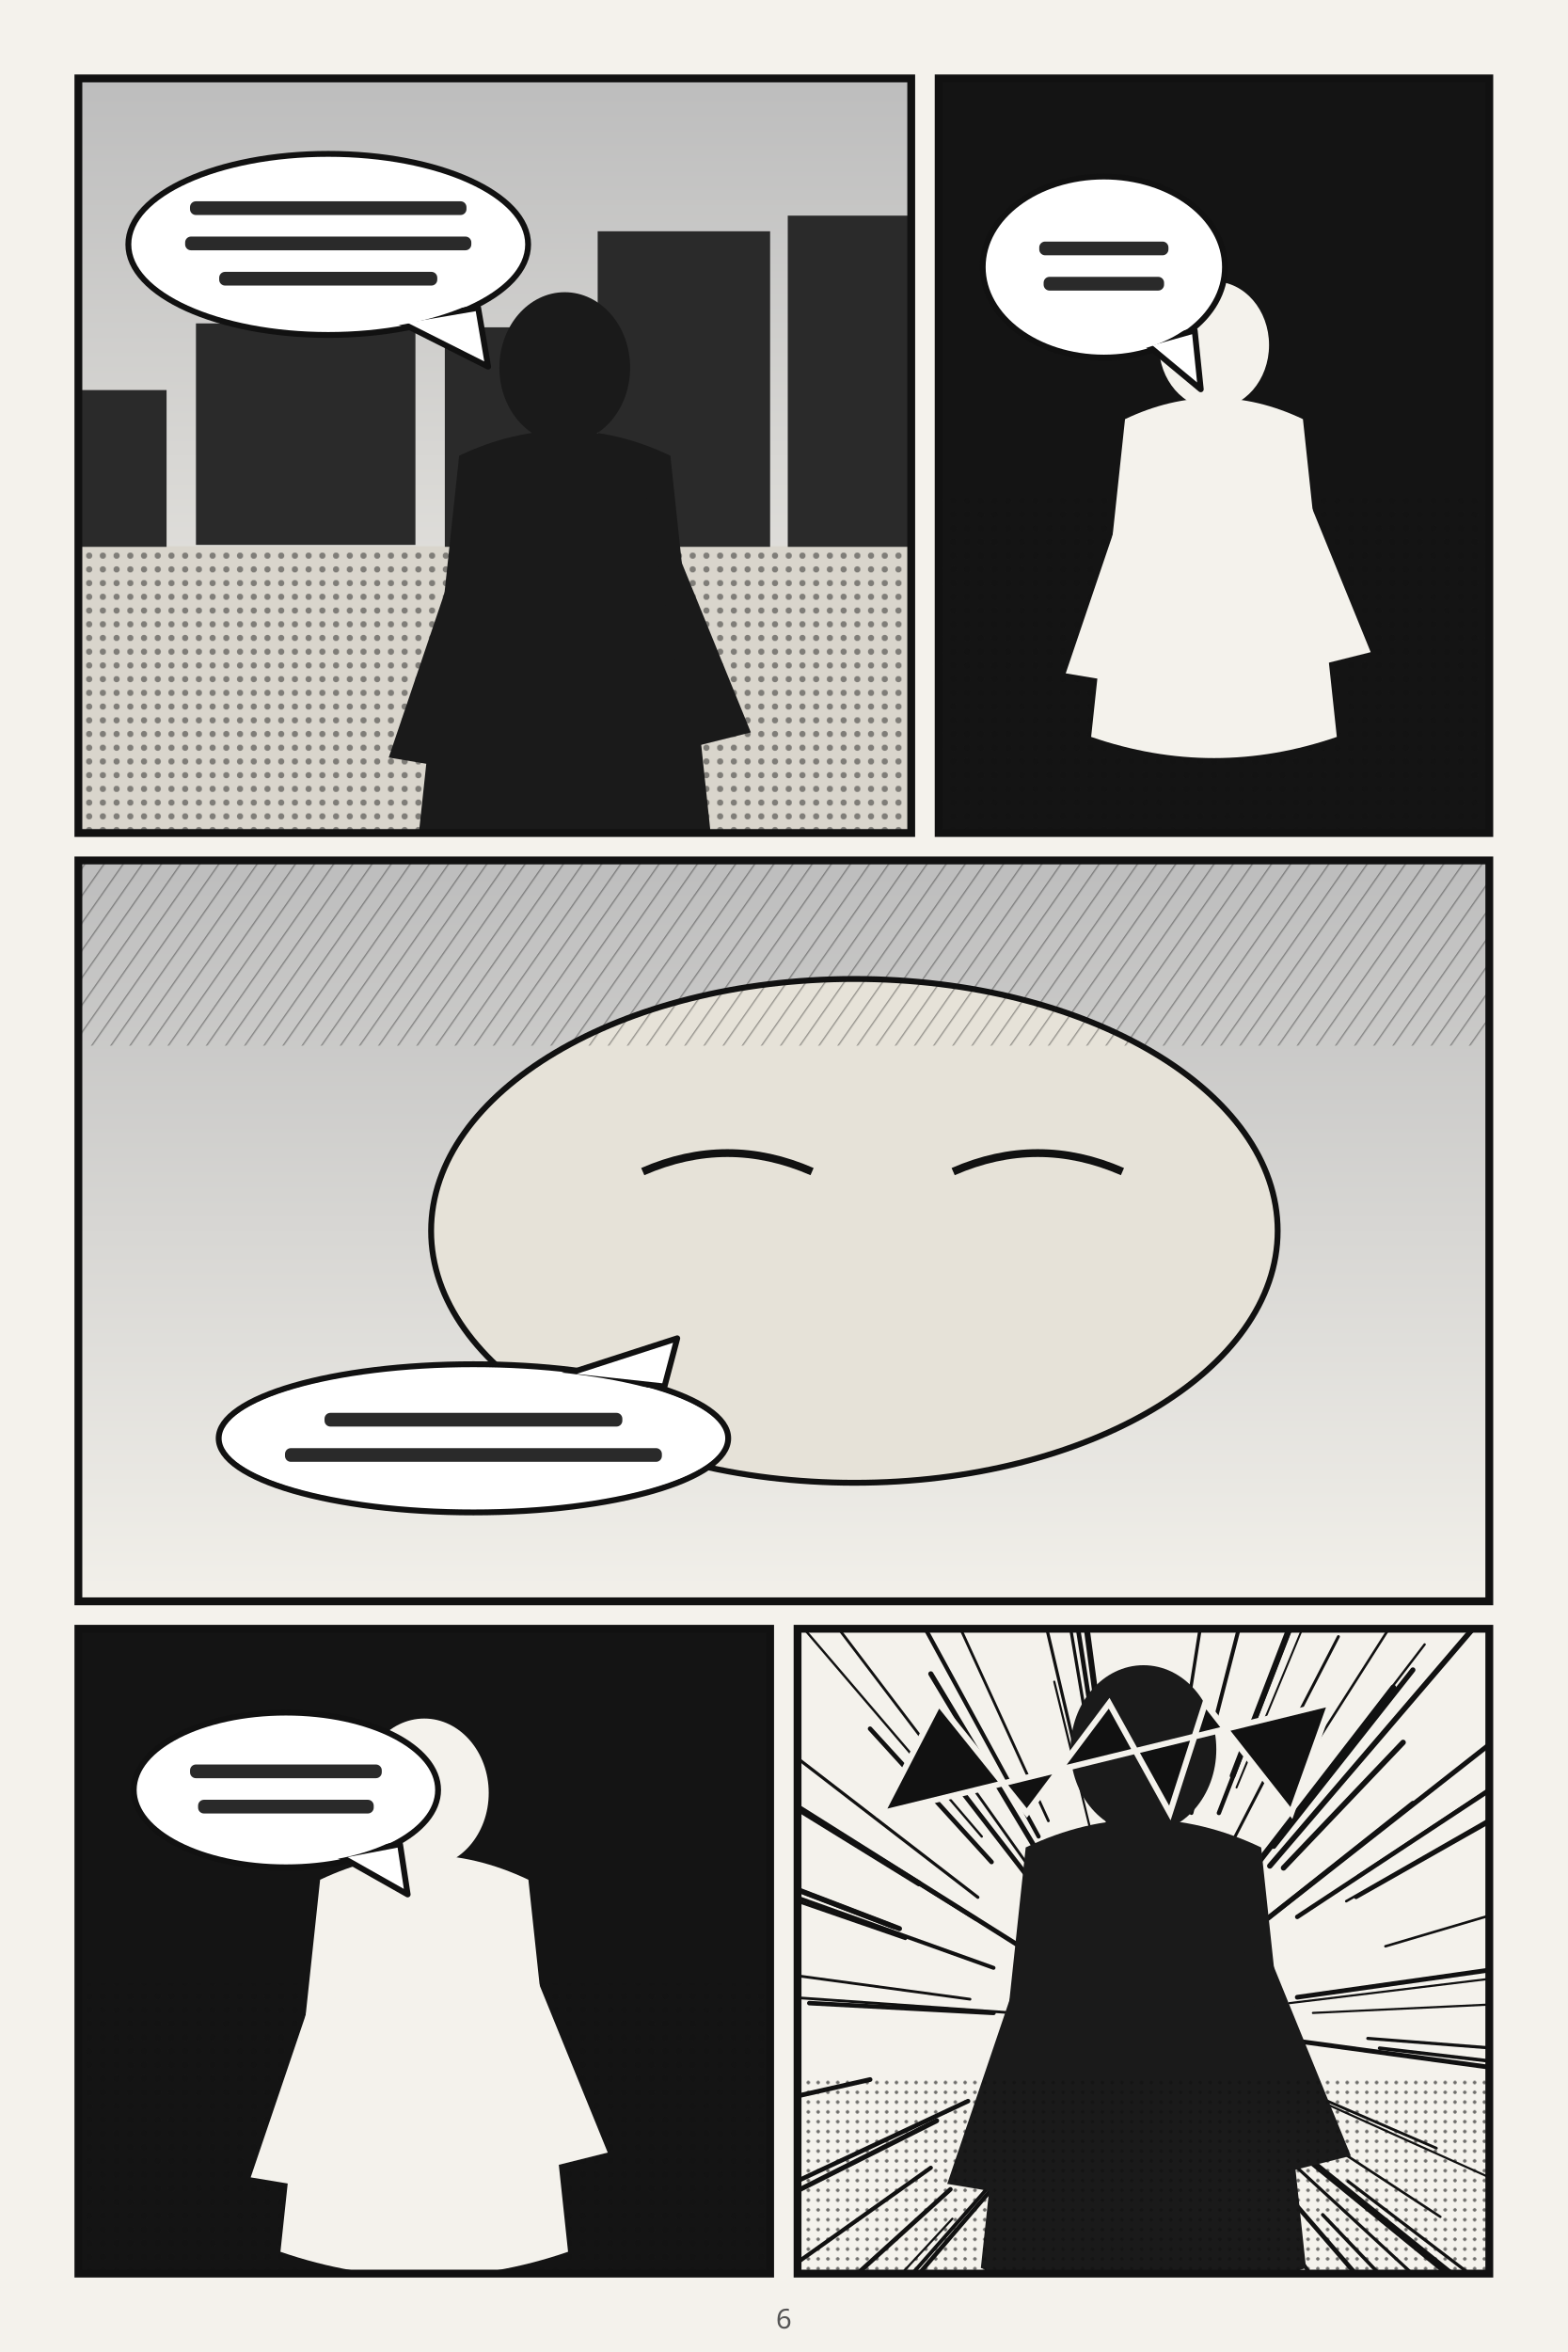
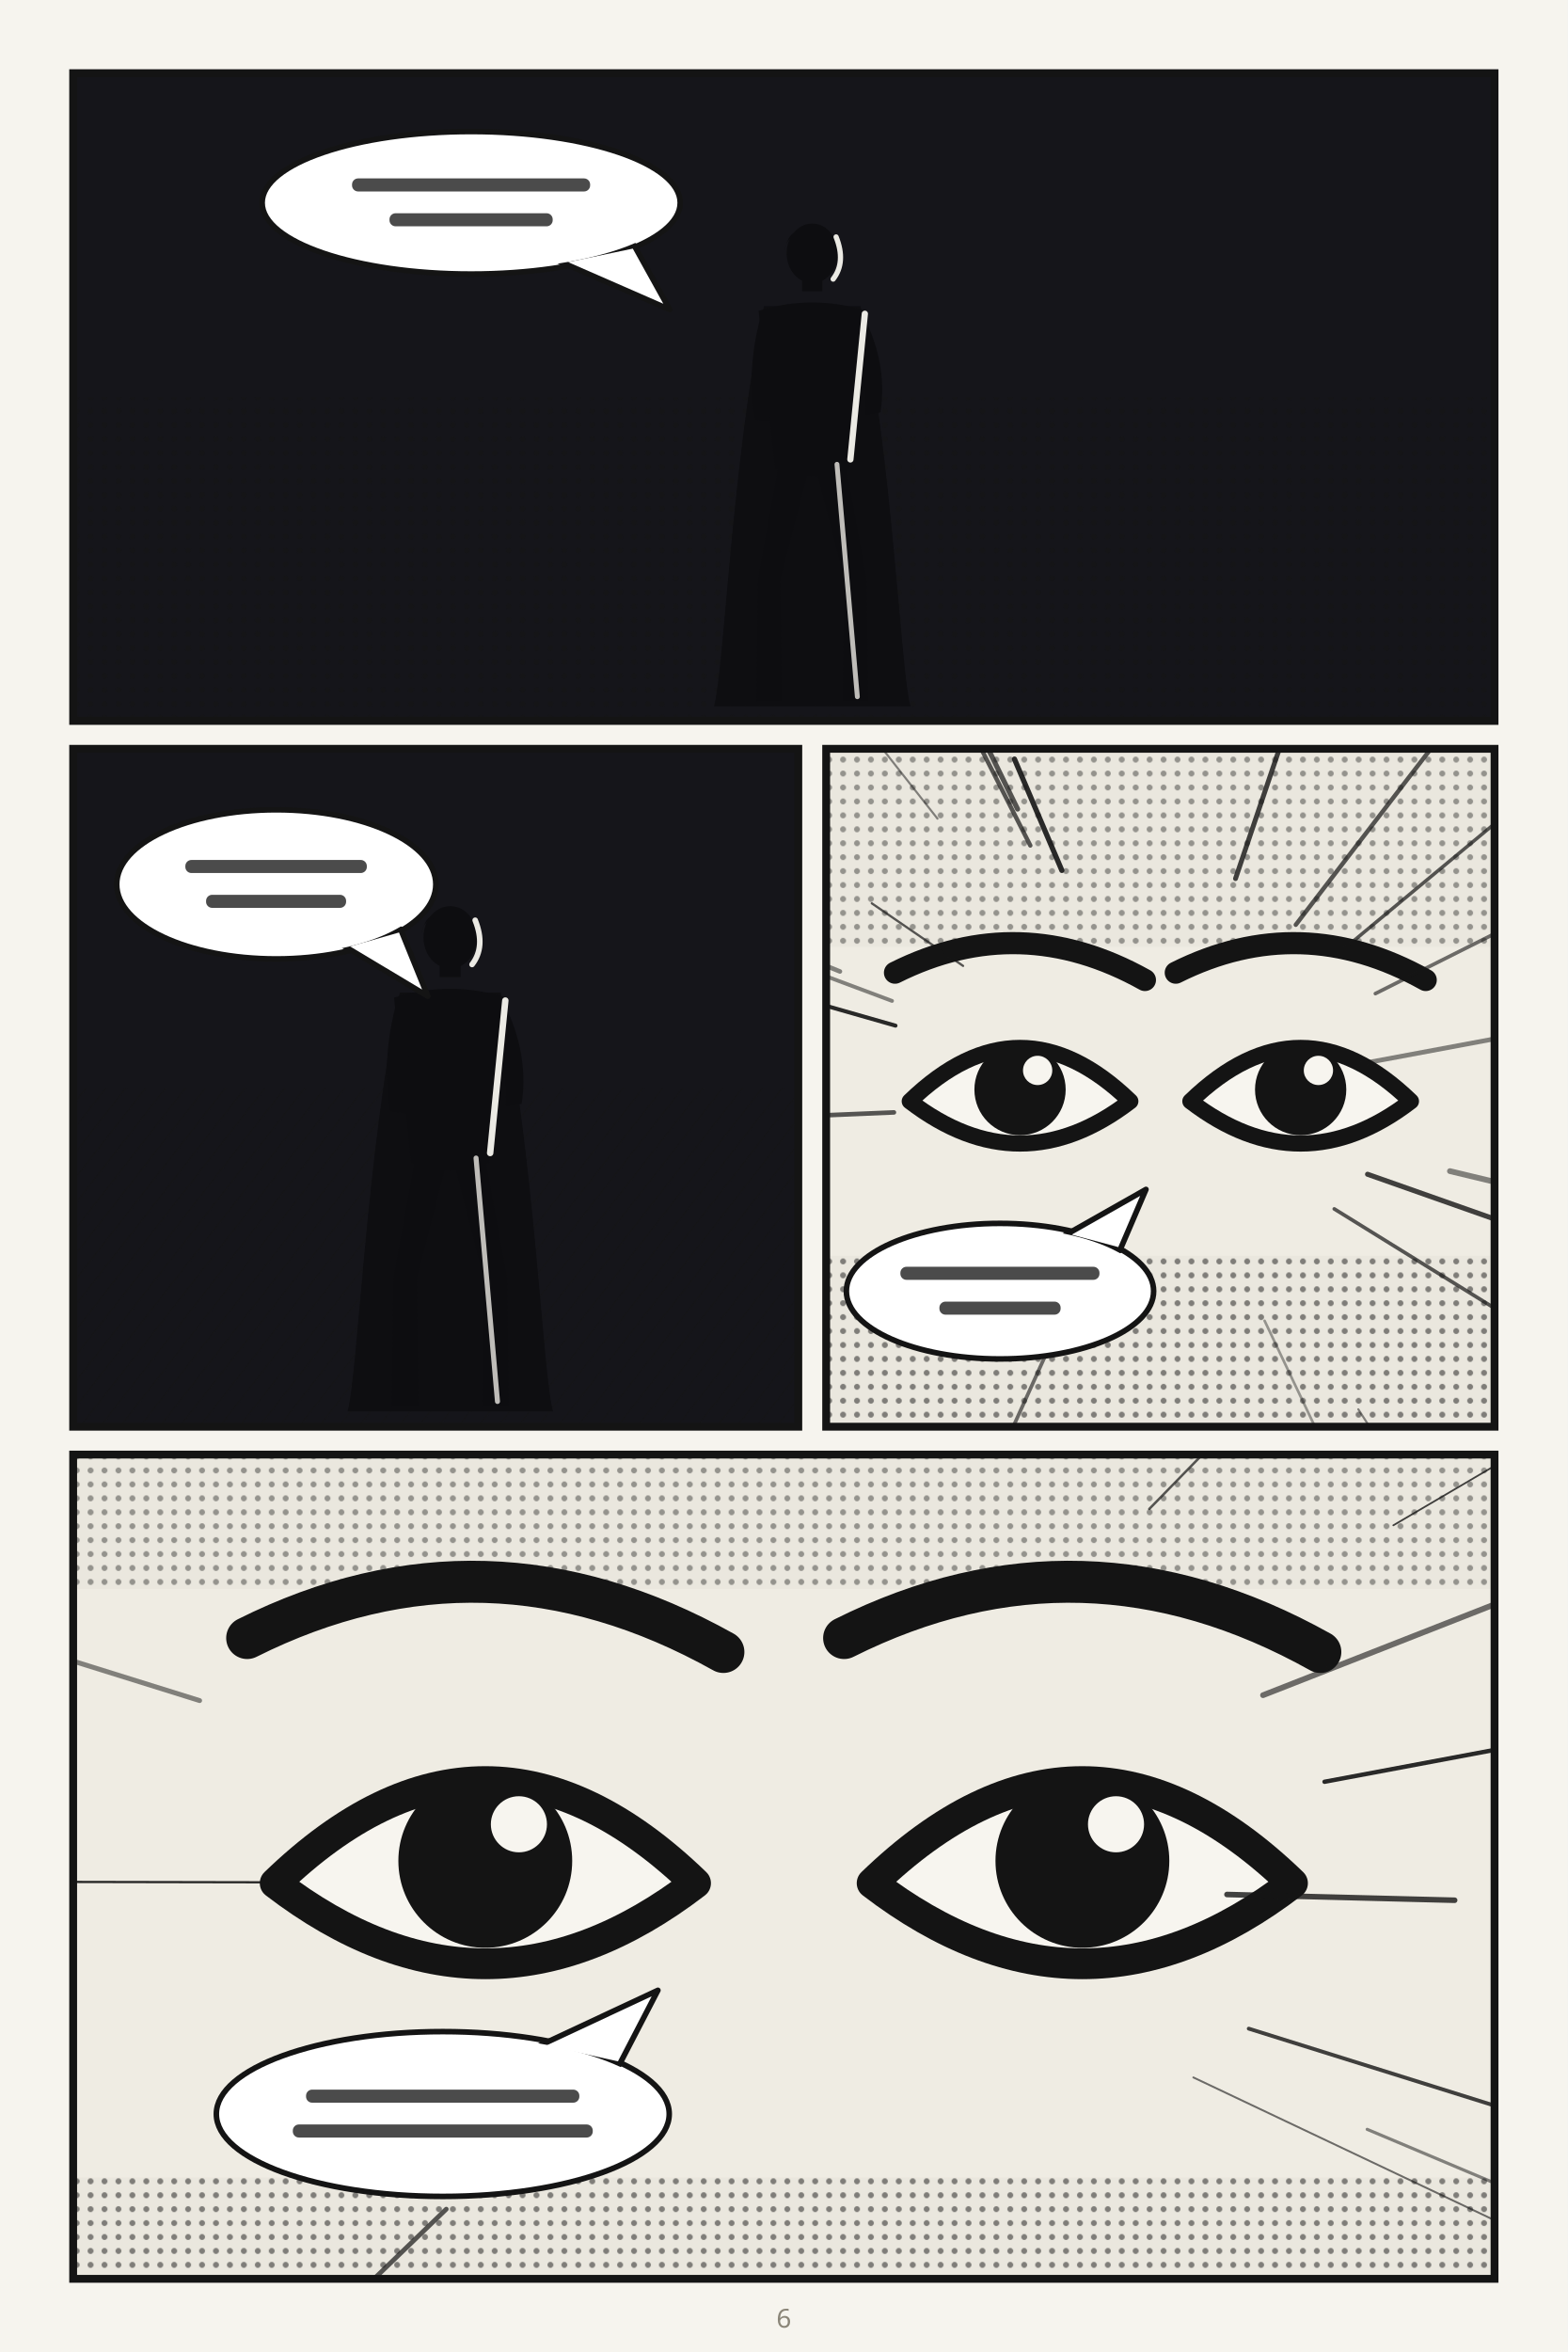
- <svg xmlns="http://www.w3.org/2000/svg" viewBox="0 0 800 1200" width="800" height="1200">
+ <svg xmlns="http://www.w3.org/2000/svg" viewBox="0 0 900 1350" width="900" height="1350">
  <defs>
-     <pattern id="tone" width="7" height="7" patternUnits="userSpaceOnUse">
-       <circle cx="3.5" cy="3.5" r="1.6" fill="#111" />
+     <pattern id="t6" width="8" height="8" patternUnits="userSpaceOnUse">
+       <circle cx="4" cy="4" r="1.7" fill="#141414" />
    </pattern>
-     <pattern id="tone2" width="5" height="5" patternUnits="userSpaceOnUse">
-       <circle cx="2.5" cy="2.5" r="0.9" fill="#111" />
+     <pattern id="h6" width="9" height="9" patternUnits="userSpaceOnUse" patternTransform="rotate(38)">
+       <line x1="0" y1="0" x2="0" y2="9" stroke="#141414" stroke-width="1.5" />
    </pattern>
-     <pattern id="hatch" width="8" height="8" patternUnits="userSpaceOnUse" patternTransform="rotate(35)">
-       <line x1="0" y1="0" x2="0" y2="8" stroke="#111" stroke-width="1.4" />
-     </pattern>
-     <linearGradient id="sky" x1="0" y1="0" x2="0" y2="1">
-       <stop offset="0" stop-color="#bdbdbd" />
-       <stop offset="1" stop-color="#f2f0ea" />
-     </linearGradient>
-     <clipPath id="pg">
-       <rect width="800" height="1200" />
-     </clipPath>
  </defs>
-   <rect width="800" height="1200" fill="#f4f2ec" />
-   <clipPath id="c60">
-     <rect x="40" y="40" width="425.0" height="385.0" />
+   <rect width="900" height="1350" fill="#f6f4ee" />
+   <clipPath id="c6_0">
+     <rect x="42.0" y="42.0" width="816.0" height="371.8" />
  </clipPath>
-   <g clip-path="url(#c60)">
-     <rect x="40" y="40" width="425.0" height="385.0" fill="url(#sky)" />
-     <rect x="40" y="278.7" width="425.0" height="146.3" fill="#d9d5cc" />
-     <rect x="40" y="199" width="45" height="80" fill="#2a2a2a" />
-     <rect x="100" y="165" width="112" height="113" fill="#2a2a2a" />
-     <rect x="227" y="167" width="59" height="112" fill="#2a2a2a" />
-     <rect x="305" y="118" width="88" height="161" fill="#2a2a2a" />
-     <rect x="402" y="110" width="97" height="169" fill="#2a2a2a" />
-     <rect x="40" y="278.7" width="425.0" height="146.3" fill="url(#tone)" opacity=".45" />
-     <g transform="translate(288.1973,309.5) scale(1.283333)">
-       <ellipse cx="0" cy="-95" rx="26" ry="30" fill="#1a1a1a" />
-       <path d="M-42,-60 Q0,-80 42,-60 L58,90 Q0,110 -58,90 Z" fill="#1a1a1a" />
-       <path d="M-30,-58 L-70,60 L-46,64 Z" fill="#1a1a1a" />
-       <path d="M30,-58 L74,50 L50,56 Z" fill="#1a1a1a" />
+   <g clip-path="url(#c6_0)">
+     <rect x="42.0" y="42.0" width="816.0" height="371.8" fill="#15151a" />
+     <rect x="42.0" y="227.9" width="816.0" height="185.9" fill="url(#t6)" opacity=".45" />
+     <g>
+       <path d="M438.6,175.7 C420.1,263.7 415.6,386.1 409.9,405.4 L522.7,405.4 C517.1,386.1 512.5,263.7 494.1,175.7 Z" fill="#0d0d10" opacity=".92" />
+       <path d="M447.6,263.7 L465.7,263.7 L448.0,332.5 L448.8,402.6 L434.2,402.6 L435.1,332.5 Z" fill="#0d0d10" />
+       <path d="M467.0,263.7 L485.0,263.7 L497.5,332.5 L498.4,402.6 L483.8,402.6 L484.7,332.5 Z" fill="#0d0d10" />
+       <path d="M435.5,178.4 Q466.3,168.8 497.1,178.4 L487.8,269.2 Q466.3,277.5 444.9,269.2 Z" fill="#0d0d10" />
+       <path d="M436.7,181.7 q-8.3,30.3 -3.3,59.2 l8.8,1.1 q-1.1,-30.3 7.2,-56.4 Z" fill="#0d0d10" />
+       <path d="M495.9,181.7 q13.8,27.5 9.6,55.0 l-8.8,1.7 q1.7,-26.1 -12.4,-52.3 Z" fill="#0d0d10" />
+       <rect x="460.5" y="154.8" width="11.6" height="12.4" fill="#0d0d10" />
+       <ellipse cx="466.3" cy="145.4" rx="14.7" ry="17.1" fill="#0d0d10" />
+       <path d="M450.6,143.7 q3.4,-22.2 31.4,-1.0 q-5.1,-9.4 -15.7,-8.9 q-16.2,-0.3 -15.7,11.6 Z" fill="#0d0d10" />
+       <g opacity=".95" stroke="#f6f4ee" fill="none" stroke-linecap="round">
+         <path d="M480.0,136.0 q5.8,14.5 -1.7,24.2" stroke-width="3.0" />
+         <path d="M496.5,180.1 L488.2,263.7" stroke-width="3.6" />
+         <path d="M480.5,266.5 L492.2,399.9" stroke-width="2.8" opacity=".8" />
+       </g>
    </g>
-     <ellipse cx="167.5" cy="124.7" rx="102.0" ry="46.2" fill="#ffffff" stroke="#111" stroke-width="3" />
-     <polygon points="203.2,163.97 244.0,157.04 249.1,187.07" fill="#ffffff" stroke="#111" stroke-width="3" stroke-linejoin="round" />
-     <ellipse cx="167.5" cy="124.7" rx="100.0" ry="44.2" fill="#ffffff" />
-     <rect x="96.955" y="102.7" width="141.089" height="7" rx="3" fill="#2a2a2a" />
-     <rect x="94.478" y="120.7" width="146.043" height="7" rx="3" fill="#2a2a2a" />
-     <rect x="111.852" y="138.7" width="111.296" height="7" rx="3" fill="#2a2a2a" />
+     <ellipse cx="270.5" cy="116.4" rx="120.0" ry="40.9" fill="#fff" stroke="#141414" stroke-width="3.2" />
+     <polygon points="320.9,149.9 364.1,140.9 384.5,177.7" fill="#fff" stroke="#141414" stroke-width="3.2" stroke-linejoin="round" />
+     <ellipse cx="270.5" cy="116.4" rx="117.6" ry="38.5" fill="#fff" />
+     <rect x="202.1" y="102.4" width="136.7" height="7.5" rx="3.5" fill="#2c2c2c" opacity=".85" />
+     <rect x="223.6" y="122.4" width="93.7" height="7.5" rx="3.5" fill="#2c2c2c" opacity=".85" />
  </g>
-   <rect x="40" y="40" width="425.0" height="385.0" fill="none" stroke="#111" stroke-width="4" />
-   <clipPath id="c61">
-     <rect x="479.0" y="40" width="281.0" height="385.0" />
+   <rect x="42.0" y="42.0" width="816.0" height="371.8" fill="none" stroke="#141414" stroke-width="4.5" />
+   <clipPath id="c6_1">
+     <rect x="42.0" y="429.8" width="416.3" height="389.1" />
  </clipPath>
-   <g clip-path="url(#c61)">
-     <rect x="479.0" y="40" width="281.0" height="385.0" fill="#141414" />
-     <rect x="479.0" y="251.75" width="281.0" height="173.25" fill="url(#tone)" opacity=".5" />
-     <g transform="translate(619.5,278.7) scale(1.080769)">
-       <ellipse cx="0" cy="-95" rx="26" ry="30" fill="#f4f2ec" />
-       <path d="M-42,-60 Q0,-80 42,-60 L58,90 Q0,110 -58,90 Z" fill="#f4f2ec" />
-       <path d="M-30,-58 L-70,60 L-46,64 Z" fill="#f4f2ec" />
-       <path d="M30,-58 L74,50 L50,56 Z" fill="#f4f2ec" />
+   <g clip-path="url(#c6_1)">
+     <rect x="42.0" y="429.8" width="416.3" height="389.1" fill="#15151a" />
+     <rect x="42.0" y="624.4" width="416.3" height="194.6" fill="url(#h6)" opacity=".45" />
+     <g>
+       <path d="M229.5,569.7 C210.1,661.8 205.4,790.0 199.5,810.1 L317.5,810.1 C311.6,790.0 306.9,661.8 287.5,569.7 Z" fill="#0d0d10" opacity=".92" />
+       <path d="M238.9,661.8 L257.8,661.8 L239.3,733.8 L240.2,807.2 L224.9,807.2 L225.8,733.8 Z" fill="#0d0d10" />
+       <path d="M259.2,661.8 L278.0,661.8 L291.2,733.8 L292.1,807.2 L276.8,807.2 L277.7,733.8 Z" fill="#0d0d10" />
+       <path d="M226.2,572.6 Q258.5,562.5 290.7,572.6 L280.9,667.6 Q258.5,676.2 236.0,667.6 Z" fill="#0d0d10" />
+       <path d="M227.5,576.0 q-8.6,31.7 -3.5,61.9 l9.2,1.2 q-1.2,-31.7 7.5,-59.0 Z" fill="#0d0d10" />
+       <path d="M289.4,576.0 q14.4,28.8 10.1,57.6 l-9.2,1.7 q1.7,-27.4 -13.0,-54.7 Z" fill="#0d0d10" />
+       <rect x="252.4" y="547.8" width="12.1" height="13.0" fill="#0d0d10" />
+       <ellipse cx="258.5" cy="538.0" rx="15.4" ry="17.9" fill="#0d0d10" />
+       <path d="M242.1,536.2 q3.6,-23.2 32.8,-1.1 q-5.4,-9.8 -16.4,-9.3 q-17.0,-0.4 -16.4,12.1 Z" fill="#0d0d10" />
+       <g opacity=".95" stroke="#f6f4ee" fill="none" stroke-linecap="round">
+         <path d="M272.8,528.2 q6.1,15.2 -1.8,25.4" stroke-width="3.2" />
+         <path d="M290.1,574.3 L281.4,661.8" stroke-width="3.7" />
+         <path d="M273.3,664.7 L285.6,804.4" stroke-width="2.9" opacity=".8" />
+       </g>
    </g>
-     <ellipse cx="563.3" cy="136.25" rx="61.82" ry="46.2" fill="#ffffff" stroke="#111" stroke-width="3" />
-     <polygon points="584.937,175.52 609.665,168.59 612.756,198.62" fill="#ffffff" stroke="#111" stroke-width="3" stroke-linejoin="round" />
-     <ellipse cx="563.3" cy="136.25" rx="59.82" ry="44.2" fill="#ffffff" />
-     <rect x="530.334" y="123.25" width="65.932" height="7" rx="3" fill="#2a2a2a" />
-     <rect x="532.565" y="141.25" width="61.47" height="7" rx="3" fill="#2a2a2a" />
+     <ellipse cx="158.6" cy="507.6" rx="91.6" ry="42.8" fill="#fff" stroke="#141414" stroke-width="3.2" />
+     <polygon points="197.0,542.7 230.0,533.3 245.6,571.8" fill="#fff" stroke="#141414" stroke-width="3.2" stroke-linejoin="round" />
+     <ellipse cx="158.6" cy="507.6" rx="89.2" ry="40.4" fill="#fff" />
+     <rect x="106.4" y="493.6" width="104.2" height="7.5" rx="3.5" fill="#2c2c2c" opacity=".85" />
+     <rect x="118.3" y="513.6" width="80.4" height="7.5" rx="3.5" fill="#2c2c2c" opacity=".85" />
  </g>
-   <rect x="479.0" y="40" width="281.0" height="385.0" fill="none" stroke="#111" stroke-width="4" />
-   <clipPath id="c62">
-     <rect x="40" y="439.0" width="720" height="378.0" />
+   <rect x="42.0" y="429.8" width="416.3" height="389.1" fill="none" stroke="#141414" stroke-width="4.5" />
+   <clipPath id="c6_2">
+     <rect x="474.3" y="429.8" width="383.7" height="389.1" />
  </clipPath>
-   <g clip-path="url(#c62)">
-     <rect x="40" y="439.0" width="720" height="378.0" fill="url(#sky)" />
-     <ellipse cx="436" cy="628.0" rx="216.0" ry="128.52" fill="#e6e2d8" stroke="#111" stroke-width="3" />
-     <path d="M328.0,597.76 q43.2,-18.9 86.4,0" stroke="#111" stroke-width="4" fill="none" />
-     <path d="M486.4,597.76 q43.2,-18.9 86.4,0" stroke="#111" stroke-width="4" fill="none" />
-     <rect x="40" y="439.0" width="720" height="94.5" fill="url(#hatch)" opacity=".35" />
-     <ellipse cx="241.6" cy="733.84" rx="130" ry="37.8" fill="#ffffff" stroke="#111" stroke-width="3" />
-     <polygon points="287.1,701.71 339.1,707.38 345.6,682.81" fill="#ffffff" stroke="#111" stroke-width="3" stroke-linejoin="round" />
-     <ellipse cx="241.6" cy="733.84" rx="128" ry="35.8" fill="#ffffff" />
-     <rect x="165.61" y="720.84" width="151.979" height="7" rx="3" fill="#2a2a2a" />
-     <rect x="145.432" y="738.84" width="192.336" height="7" rx="3" fill="#2a2a2a" />
+   <g clip-path="url(#c6_2)">
+     <rect x="474.3" y="429.8" width="383.7" height="389.1" fill="#eae7de" />
+     <rect x="474.3" y="429.8" width="383.7" height="132.3" fill="url(#t6)" opacity=".4" />
+     <rect x="474.3" y="543.5" width="383.7" height="177.3" fill="#efece3" />
+     <path d="M522.3,632.1 q63.3,-61.2 126.6,0 q-63.3,48.5 -126.6,0 Z" fill="#f7f5ef" stroke="#141414" stroke-width="9.3" stroke-linejoin="round" />
+     <circle cx="585.6" cy="625.4" r="26.2" fill="#141414" />
+     <circle cx="595.7" cy="614.4" r="8.4" fill="#f7f5ef" />
+     <path d="M513.8,558.3 q71.7,-35.9 143.5,4.2" stroke="#141414" stroke-width="12.7" fill="none" stroke-linecap="round" />
+     <path d="M683.4,632.1 q63.3,-61.2 126.6,0 q-63.3,48.5 -126.6,0 Z" fill="#f7f5ef" stroke="#141414" stroke-width="9.3" stroke-linejoin="round" />
+     <circle cx="746.7" cy="625.4" r="26.2" fill="#141414" />
+     <circle cx="756.9" cy="614.4" r="8.4" fill="#f7f5ef" />
+     <path d="M675.0,558.3 q71.7,-35.9 143.5,4.2" stroke="#141414" stroke-width="12.7" fill="none" stroke-linecap="round" />
+     <rect x="474.3" y="720.8" width="383.7" height="98.1" fill="url(#t6)" opacity=".5" />
+     <line x1="482.2" y1="557.6" x2="414.7" y2="530.3" stroke="#141414" stroke-width="2.6" stroke-linecap="round" opacity="0.5" />
+     <line x1="602.2" y1="773.5" x2="568.9" y2="847.2" stroke="#141414" stroke-width="2.1" stroke-linecap="round" opacity="0.6" />
+     <line x1="709.3" y1="504.3" x2="746.6" y2="393.9" stroke="#141414" stroke-width="2.8" stroke-linecap="round" opacity="0.8" />
+     <line x1="552.9" y1="554.4" x2="500.5" y2="518.5" stroke="#141414" stroke-width="1.3" stroke-linecap="round" opacity="0.7" />
+     <line x1="514.1" y1="588.7" x2="406.6" y2="558.0" stroke="#141414" stroke-width="2.3" stroke-linecap="round" opacity="0.9" />
+     <line x1="591.5" y1="485.3" x2="540.9" y2="385.7" stroke="#141414" stroke-width="2.5" stroke-linecap="round" opacity="0.7" />
+     <line x1="789.6" y1="570.3" x2="922.2" y2="503.7" stroke="#141414" stroke-width="2.1" stroke-linecap="round" opacity="0.6" />
+     <line x1="781.8" y1="610.5" x2="920.0" y2="584.7" stroke="#141414" stroke-width="2.7" stroke-linecap="round" opacity="0.5" />
+     <line x1="672.4" y1="826.8" x2="674.7" y2="898.9" stroke="#141414" stroke-width="1.4" stroke-linecap="round" opacity="0.6" />
+     <line x1="512.1" y1="574.5" x2="411.2" y2="536.8" stroke="#141414" stroke-width="2.2" stroke-linecap="round" opacity="0.5" />
+     <line x1="538.2" y1="469.9" x2="446.3" y2="353.2" stroke="#141414" stroke-width="1.2" stroke-linecap="round" opacity="0.5" />
+     <line x1="743.9" y1="530.8" x2="831.7" y2="416.4" stroke="#141414" stroke-width="2.5" stroke-linecap="round" opacity="0.7" />
+     <line x1="766.0" y1="693.9" x2="869.5" y2="758.0" stroke="#141414" stroke-width="2.1" stroke-linecap="round" opacity="0.7" />
+     <line x1="467.8" y1="603.0" x2="344.8" y2="584.9" stroke="#141414" stroke-width="2.5" stroke-linecap="round" opacity="0.6" />
+     <line x1="584.2" y1="464.4" x2="535.6" y2="365.0" stroke="#141414" stroke-width="2.9" stroke-linecap="round" opacity="0.7" />
+     <line x1="832.4" y1="672.2" x2="894.8" y2="687.2" stroke="#141414" stroke-width="3.3" stroke-linecap="round" opacity="0.5" />
+     <line x1="462.4" y1="577.1" x2="341.7" y2="544.5" stroke="#141414" stroke-width="3.2" stroke-linecap="round" opacity="0.6" />
+     <line x1="693.3" y1="843.4" x2="709.5" y2="970.0" stroke="#141414" stroke-width="1.9" stroke-linecap="round" opacity="0.8" />
+     <line x1="767.5" y1="548.0" x2="864.4" y2="467.5" stroke="#141414" stroke-width="2.0" stroke-linecap="round" opacity="0.7" />
+     <line x1="449.1" y1="660.8" x2="319.2" y2="677.9" stroke="#141414" stroke-width="2.3" stroke-linecap="round" opacity="0.5" />
+     <line x1="785.1" y1="674.0" x2="873.3" y2="705.1" stroke="#141414" stroke-width="2.9" stroke-linecap="round" opacity="0.8" />
+     <line x1="726.0" y1="758.1" x2="779.3" y2="870.2" stroke="#141414" stroke-width="1.5" stroke-linecap="round" opacity="0.4" />
+     <line x1="609.6" y1="499.6" x2="582.4" y2="435.7" stroke="#141414" stroke-width="3.0" stroke-linecap="round" opacity="0.9" />
+     <line x1="779.8" y1="808.9" x2="825.6" y2="880.2" stroke="#141414" stroke-width="1.2" stroke-linecap="round" opacity="0.5" />
+     <line x1="869.8" y1="593.3" x2="998.6" y2="568.7" stroke="#141414" stroke-width="2.9" stroke-linecap="round" opacity="0.6" />
+     <line x1="513.2" y1="638.5" x2="373.7" y2="644.3" stroke="#141414" stroke-width="2.6" stroke-linecap="round" opacity="0.7" />
+     <ellipse cx="574.1" cy="741.1" rx="88.2" ry="38.9" fill="#fff" stroke="#141414" stroke-width="3.2" />
+     <polygon points="611.1,709.2 642.9,717.7 657.9,682.7" fill="#fff" stroke="#141414" stroke-width="3.2" stroke-linejoin="round" />
+     <ellipse cx="574.1" cy="741.1" rx="85.8" ry="36.5" fill="#fff" />
+     <rect x="516.9" y="727.1" width="114.3" height="7.5" rx="3.5" fill="#2c2c2c" opacity=".85" />
+     <rect x="539.3" y="747.1" width="69.6" height="7.5" rx="3.5" fill="#2c2c2c" opacity=".85" />
  </g>
-   <rect x="40" y="439.0" width="720" height="378.0" fill="none" stroke="#111" stroke-width="4" />
-   <clipPath id="c63">
-     <rect x="40" y="831.0" width="353.0" height="329.0" />
+   <rect x="474.3" y="429.8" width="383.7" height="389.1" fill="none" stroke="#141414" stroke-width="4.5" />
+   <clipPath id="c6_3">
+     <rect x="42.0" y="834.9" width="816.0" height="473.1" />
  </clipPath>
-   <g clip-path="url(#c63)">
-     <rect x="40" y="831.0" width="353.0" height="329.0" fill="#141414" />
-     <rect x="40" y="1011.95" width="353.0" height="148.05" fill="url(#tone)" opacity=".5" />
-     <g transform="translate(216.5,1034.98) scale(1.265385)">
-       <ellipse cx="0" cy="-95" rx="26" ry="30" fill="#f4f2ec" />
-       <path d="M-42,-60 Q0,-80 42,-60 L58,90 Q0,110 -58,90 Z" fill="#f4f2ec" />
-       <path d="M-30,-58 L-70,60 L-46,64 Z" fill="#f4f2ec" />
-       <path d="M30,-58 L74,50 L50,56 Z" fill="#f4f2ec" />
-     </g>
-     <ellipse cx="145.9" cy="913.25" rx="77.66" ry="39.48" fill="#ffffff" stroke="#111" stroke-width="3" />
-     <polygon points="173.081,946.808 204.145,940.886 208.028,966.548" fill="#ffffff" stroke="#111" stroke-width="3" stroke-linejoin="round" />
-     <ellipse cx="145.9" cy="913.25" rx="75.66" ry="37.48" fill="#ffffff" />
-     <rect x="96.975" y="900.25" width="97.849" height="7" rx="3" fill="#2a2a2a" />
-     <rect x="101.084" y="918.25" width="89.632" height="7" rx="3" fill="#2a2a2a" />
+   <g clip-path="url(#c6_3)">
+     <rect x="42.0" y="834.9" width="816.0" height="473.1" fill="#eae7de" />
+     <rect x="42.0" y="834.9" width="816.0" height="160.8" fill="url(#t6)" opacity=".4" />
+     <rect x="42.0" y="912.0" width="816.0" height="337.8" fill="#efece3" />
+     <path d="M158.0,1080.9 q120.6,-116.6 241.3,0 q-120.6,92.5 -241.3,0 Z" fill="#f7f5ef" stroke="#141414" stroke-width="17.7" stroke-linejoin="round" />
+     <circle cx="278.6" cy="1068.1" r="49.9" fill="#141414" />
+     <circle cx="297.9" cy="1047.1" r="16.1" fill="#f7f5ef" />
+     <path d="M141.9,940.2 q136.7,-68.4 273.4,8.0" stroke="#141414" stroke-width="24.1" fill="none" stroke-linecap="round" />
+     <path d="M500.7,1080.9 q120.6,-116.6 241.3,0 q-120.6,92.5 -241.3,0 Z" fill="#f7f5ef" stroke="#141414" stroke-width="17.7" stroke-linejoin="round" />
+     <circle cx="621.4" cy="1068.1" r="49.9" fill="#141414" />
+     <circle cx="640.7" cy="1047.1" r="16.1" fill="#f7f5ef" />
+     <path d="M484.6,940.2 q136.7,-68.4 273.4,8.0" stroke="#141414" stroke-width="24.1" fill="none" stroke-linecap="round" />
+     <rect x="42.0" y="1249.8" width="816.0" height="58.2" fill="url(#t6)" opacity=".5" />
+     <line x1="193.4" y1="773.3" x2="52.6" y2="604.5" stroke="#141414" stroke-width="2.6" stroke-linecap="round" opacity="0.8" />
+     <line x1="232.4" y1="827.6" x2="28.2" y2="589.9" stroke="#141414" stroke-width="3.1" stroke-linecap="round" opacity="0.6" />
+     <line x1="256.2" y1="1268.0" x2="54.3" y2="1462.8" stroke="#141414" stroke-width="2.7" stroke-linecap="round" opacity="0.7" />
+     <line x1="157.3" y1="1323.6" x2="35.2" y2="1424.9" stroke="#141414" stroke-width="1.1" stroke-linecap="round" opacity="0.6" />
+     <line x1="538.4" y1="823.9" x2="622.4" y2="579.4" stroke="#141414" stroke-width="2.9" stroke-linecap="round" opacity="0.7" />
+     <line x1="625.8" y1="835.0" x2="702.6" y2="727.7" stroke="#141414" stroke-width="1.4" stroke-linecap="round" opacity="0.6" />
+     <line x1="784.9" y1="1222.2" x2="1010.4" y2="1317.3" stroke="#141414" stroke-width="1.8" stroke-linecap="round" opacity="0.5" />
+     <line x1="454.5" y1="674.9" x2="455.9" y2="546.3" stroke="#141414" stroke-width="2.0" stroke-linecap="round" opacity="0.6" />
+     <line x1="659.8" y1="866.1" x2="805.8" y2="716.6" stroke="#141414" stroke-width="1.4" stroke-linecap="round" opacity="0.7" />
+     <line x1="725.1" y1="973.0" x2="994.1" y2="867.5" stroke="#141414" stroke-width="3.3" stroke-linecap="round" opacity="0.6" />
+     <line x1="585.6" y1="1353.1" x2="662.6" y2="1507.6" stroke="#141414" stroke-width="1.5" stroke-linecap="round" opacity="0.6" />
+     <line x1="799.9" y1="875.5" x2="914.7" y2="808.1" stroke="#141414" stroke-width="1.0" stroke-linecap="round" opacity="0.8" />
+     <line x1="204.2" y1="1315.4" x2="30.6" y2="1480.9" stroke="#141414" stroke-width="2.8" stroke-linecap="round" opacity="0.5" />
+     <line x1="154.2" y1="1080.4" x2="-59.1" y2="1080.0" stroke="#141414" stroke-width="1.3" stroke-linecap="round" opacity="0.9" />
+     <line x1="488.0" y1="1348.7" x2="516.8" y2="1552.1" stroke="#141414" stroke-width="1.7" stroke-linecap="round" opacity="0.7" />
+     <line x1="427.8" y1="811.3" x2="408.3" y2="572.8" stroke="#141414" stroke-width="1.8" stroke-linecap="round" opacity="0.7" />
+     <line x1="157.1" y1="1389.5" x2="78.3" y2="1472.5" stroke="#141414" stroke-width="2.8" stroke-linecap="round" opacity="0.6" />
+     <line x1="685.1" y1="1192.4" x2="856.6" y2="1273.7" stroke="#141414" stroke-width="1.1" stroke-linecap="round" opacity="0.6" />
+     <line x1="704.4" y1="1087.4" x2="835.1" y2="1090.7" stroke="#141414" stroke-width="3.2" stroke-linecap="round" opacity="0.8" />
+     <line x1="114.6" y1="976.1" x2="-94.3" y2="910.9" stroke="#141414" stroke-width="2.8" stroke-linecap="round" opacity="0.5" />
+     <line x1="468.3" y1="1326.6" x2="485.3" y2="1555.5" stroke="#141414" stroke-width="1.2" stroke-linecap="round" opacity="0.4" />
+     <line x1="10.1" y1="1029.6" x2="-194.3" y2="1005.7" stroke="#141414" stroke-width="2.4" stroke-linecap="round" opacity="0.6" />
+     <line x1="639.9" y1="1315.7" x2="819.0" y2="1537.3" stroke="#141414" stroke-width="1.8" stroke-linecap="round" opacity="0.8" />
+     <line x1="716.9" y1="1164.4" x2="1001.4" y2="1253.5" stroke="#141414" stroke-width="2.2" stroke-linecap="round" opacity="0.8" />
+     <line x1="425.0" y1="642.8" x2="418.6" y2="530.1" stroke="#141414" stroke-width="3.2" stroke-linecap="round" opacity="0.5" />
+     <line x1="760.4" y1="1022.7" x2="960.9" y2="985.1" stroke="#141414" stroke-width="2.5" stroke-linecap="round" opacity="0.9" />
+     <ellipse cx="254.2" cy="1213.4" rx="130.0" ry="47.3" fill="#fff" stroke="#141414" stroke-width="3.2" />
+     <polygon points="308.8,1174.6 355.6,1185.0 377.7,1142.4" fill="#fff" stroke="#141414" stroke-width="3.2" stroke-linejoin="round" />
+     <ellipse cx="254.2" cy="1213.4" rx="127.6" ry="44.9" fill="#fff" />
+     <rect x="175.7" y="1199.4" width="156.9" height="7.5" rx="3.5" fill="#2c2c2c" opacity=".85" />
+     <rect x="168.1" y="1219.4" width="172.2" height="7.5" rx="3.5" fill="#2c2c2c" opacity=".85" />
  </g>
-   <rect x="40" y="831.0" width="353.0" height="329.0" fill="none" stroke="#111" stroke-width="4" />
-   <clipPath id="c64">
-     <rect x="407.0" y="831.0" width="353.0" height="329.0" />
-   </clipPath>
-   <g clip-path="url(#c64)">
-     <rect x="407.0" y="831.0" width="353.0" height="329.0" fill="#f4f2ec" />
-     <line x1="658" y1="1094" x2="767" y2="1183" stroke="#111" stroke-width="2.9" stroke-linecap="round" />
-     <line x1="633" y1="962" x2="711" y2="861" stroke="#111" stroke-width="3.0" stroke-linecap="round" />
-     <line x1="698" y1="1040" x2="788" y2="1047" stroke="#111" stroke-width="1.6" stroke-linecap="round" />
-     <line x1="510" y1="939" x2="409" y2="806" stroke="#111" stroke-width="1.4" stroke-linecap="round" />
-     <line x1="475" y1="1106" x2="375" y2="1177" stroke="#111" stroke-width="2.1" stroke-linecap="round" />
-     <line x1="459" y1="984" x2="284" y2="917" stroke="#111" stroke-width="2.6" stroke-linecap="round" />
-     <line x1="518" y1="1134" x2="414" y2="1303" stroke="#111" stroke-width="1.2" stroke-linecap="round" />
-     <line x1="566" y1="933" x2="545" y2="798" stroke="#111" stroke-width="2.3" stroke-linecap="round" />
-     <line x1="629" y1="906" x2="696" y2="732" stroke="#111" stroke-width="2.9" stroke-linecap="round" />
-     <line x1="648" y1="952" x2="761" y2="820" stroke="#111" stroke-width="2.8" stroke-linecap="round" />
-     <line x1="522" y1="994" x2="406" y2="921" stroke="#111" stroke-width="2.4" stroke-linecap="round" />
-     <line x1="652" y1="1040" x2="843" y2="1066" stroke="#111" stroke-width="2.4" stroke-linecap="round" />
-     <line x1="704" y1="1045" x2="867" y2="1064" stroke="#111" stroke-width="1.8" stroke-linecap="round" />
-     <line x1="538" y1="975" x2="473" y2="891" stroke="#111" stroke-width="2.4" stroke-linecap="round" />
-     <line x1="535" y1="929" x2="476" y2="800" stroke="#111" stroke-width="1.4" stroke-linecap="round" />
-     <line x1="675" y1="1130" x2="760" y2="1219" stroke="#111" stroke-width="1.8" stroke-linecap="round" />
-     <line x1="517" y1="1027" x2="389" y2="1018" stroke="#111" stroke-width="1.4" stroke-linecap="round" />
-     <line x1="688" y1="1113" x2="776" y2="1180" stroke="#111" stroke-width="1.6" stroke-linecap="round" />
-     <line x1="565" y1="1154" x2="541" y2="1348" stroke="#111" stroke-width="2.3" stroke-linecap="round" />
-     <line x1="506" y1="950" x2="444" y2="882" stroke="#111" stroke-width="2.3" stroke-linecap="round" />
-     <line x1="707" y1="993" x2="900" y2="936" stroke="#111" stroke-width="1.3" stroke-linecap="round" />
-     <line x1="549" y1="894" x2="522" y2="779" stroke="#111" stroke-width="1.6" stroke-linecap="round" />
-     <line x1="662" y1="1019" x2="768" y2="1004" stroke="#111" stroke-width="2.4" stroke-linecap="round" />
-     <line x1="531" y1="1131" x2="478" y2="1238" stroke="#111" stroke-width="1.5" stroke-linecap="round" />
-     <line x1="498" y1="979" x2="353" y2="889" stroke="#111" stroke-width="2.1" stroke-linecap="round" />
-     <line x1="585" y1="1110" x2="590" y2="1208" stroke="#111" stroke-width="1.2" stroke-linecap="round" />
-     <line x1="559" y1="944" x2="538" y2="858" stroke="#111" stroke-width="1.1" stroke-linecap="round" />
-     <line x1="650" y1="942" x2="721" y2="852" stroke="#111" stroke-width="2.6" stroke-linecap="round" />
-     <line x1="634" y1="989" x2="721" y2="920" stroke="#111" stroke-width="2.4" stroke-linecap="round" />
-     <line x1="594" y1="948" x2="617" y2="802" stroke="#111" stroke-width="1.7" stroke-linecap="round" />
-     <line x1="485" y1="1117" x2="367" y2="1224" stroke="#111" stroke-width="2.3" stroke-linecap="round" />
-     <line x1="693" y1="957" x2="836" y2="862" stroke="#111" stroke-width="1.1" stroke-linecap="round" />
-     <line x1="486" y1="1132" x2="386" y2="1240" stroke="#111" stroke-width="1.1" stroke-linecap="round" />
-     <line x1="530" y1="937" x2="445" y2="781" stroke="#111" stroke-width="2.1" stroke-linecap="round" />
-     <line x1="562" y1="1122" x2="541" y2="1224" stroke="#111" stroke-width="1.8" stroke-linecap="round" />
-     <line x1="507" y1="1027" x2="413" y2="1022" stroke="#111" stroke-width="2.3" stroke-linecap="round" />
-     <line x1="501" y1="937" x2="406" y2="826" stroke="#111" stroke-width="1.2" stroke-linecap="round" />
-     <line x1="495" y1="1020" x2="296" y2="993" stroke="#111" stroke-width="1.4" stroke-linecap="round" />
-     <line x1="622" y1="925" x2="667" y2="809" stroke="#111" stroke-width="2.2" stroke-linecap="round" />
-     <line x1="658" y1="1065" x2="818" y2="1137" stroke="#111" stroke-width="1.1" stroke-linecap="round" />
-     <line x1="456" y1="983" x2="262" y2="909" stroke="#111" stroke-width="2.5" stroke-linecap="round" />
-     <line x1="622" y1="953" x2="683" y2="835" stroke="#111" stroke-width="1.5" stroke-linecap="round" />
-     <line x1="645" y1="1058" x2="733" y2="1096" stroke="#111" stroke-width="1.4" stroke-linecap="round" />
-     <line x1="535" y1="1112" x2="463" y2="1241" stroke="#111" stroke-width="2.7" stroke-linecap="round" />
-     <line x1="514" y1="1105" x2="390" y2="1246" stroke="#111" stroke-width="1.9" stroke-linecap="round" />
-     <line x1="557" y1="894" x2="524" y2="698" stroke="#111" stroke-width="1.6" stroke-linecap="round" />
-     <line x1="654" y1="917" x2="717" y2="818" stroke="#111" stroke-width="1.3" stroke-linecap="round" />
-     <line x1="566" y1="917" x2="551" y2="804" stroke="#111" stroke-width="3.0" stroke-linecap="round" />
-     <line x1="444" y1="1061" x2="298" y2="1094" stroke="#111" stroke-width="2.4" stroke-linecap="round" />
-     <line x1="663" y1="1127" x2="757" y2="1235" stroke="#111" stroke-width="1.4" stroke-linecap="round" />
-     <line x1="478" y1="1082" x2="301" y2="1171" stroke="#111" stroke-width="2.5" stroke-linecap="round" />
-     <line x1="687" y1="970" x2="804" y2="903" stroke="#111" stroke-width="1.3" stroke-linecap="round" />
-     <line x1="662" y1="978" x2="835" y2="864" stroke="#111" stroke-width="2.3" stroke-linecap="round" />
-     <line x1="608" y1="925" x2="636" y2="816" stroke="#111" stroke-width="2.0" stroke-linecap="round" />
-     <line x1="544" y1="969" x2="475" y2="854" stroke="#111" stroke-width="2.6" stroke-linecap="round" />
-     <line x1="595" y1="1094" x2="619" y2="1207" stroke="#111" stroke-width="1.9" stroke-linecap="round" />
-     <line x1="560" y1="1133" x2="537" y2="1252" stroke="#111" stroke-width="1.9" stroke-linecap="round" />
-     <line x1="692" y1="968" x2="851" y2="878" stroke="#111" stroke-width="1.9" stroke-linecap="round" />
-     <line x1="462" y1="989" x2="355" y2="952" stroke="#111" stroke-width="1.7" stroke-linecap="round" />
-     <line x1="645" y1="1106" x2="728" y2="1202" stroke="#111" stroke-width="2.3" stroke-linecap="round" />
-     <line x1="506" y1="1117" x2="402" y2="1238" stroke="#111" stroke-width="2.2" stroke-linecap="round" />
-     <line x1="494" y1="1072" x2="400" y2="1116" stroke="#111" stroke-width="2.3" stroke-linecap="round" />
-     <line x1="543" y1="1108" x2="456" y2="1287" stroke="#111" stroke-width="1.8" stroke-linecap="round" />
-     <line x1="668" y1="1101" x2="775" y2="1187" stroke="#111" stroke-width="1.8" stroke-linecap="round" />
-     <line x1="499" y1="968" x2="342" y2="847" stroke="#111" stroke-width="1.6" stroke-linecap="round" />
-     <line x1="631" y1="912" x2="677" y2="801" stroke="#111" stroke-width="1.0" stroke-linecap="round" />
-     <line x1="640" y1="1118" x2="749" y2="1279" stroke="#111" stroke-width="1.9" stroke-linecap="round" />
-     <line x1="588" y1="1140" x2="601" y2="1325" stroke="#111" stroke-width="2.9" stroke-linecap="round" />
-     <line x1="507" y1="1004" x2="359" y2="951" stroke="#111" stroke-width="2.0" stroke-linecap="round" />
-     <line x1="598" y1="1100" x2="646" y2="1290" stroke="#111" stroke-width="1.6" stroke-linecap="round" />
-     <line x1="655" y1="953" x2="716" y2="889" stroke="#111" stroke-width="2.8" stroke-linecap="round" />
-     <line x1="658" y1="1022" x2="831" y2="1001" stroke="#111" stroke-width="1.1" stroke-linecap="round" />
-     <line x1="639" y1="985" x2="769" y2="883" stroke="#111" stroke-width="2.5" stroke-linecap="round" />
-     <line x1="469" y1="961" x2="375" y2="903" stroke="#111" stroke-width="2.9" stroke-linecap="round" />
-     <line x1="539" y1="972" x2="485" y2="896" stroke="#111" stroke-width="1.4" stroke-linecap="round" />
-     <line x1="649" y1="1094" x2="725" y2="1164" stroke="#111" stroke-width="1.6" stroke-linecap="round" />
-     <line x1="652" y1="937" x2="727" y2="839" stroke="#111" stroke-width="1.2" stroke-linecap="round" />
-     <line x1="654" y1="1078" x2="735" y2="1131" stroke="#111" stroke-width="1.3" stroke-linecap="round" />
-     <line x1="670" y1="1027" x2="860" y2="1018" stroke="#111" stroke-width="1.1" stroke-linecap="round" />
-     <g transform="translate(583.5,1028.4) scale(1.430435)">
-       <ellipse cx="0" cy="-95" rx="26" ry="30" fill="#1a1a1a" />
-       <path d="M-42,-60 Q0,-80 42,-60 L58,90 Q0,110 -58,90 Z" fill="#1a1a1a" />
-       <path d="M-30,-58 L-70,60 L-46,64 Z" fill="#1a1a1a" />
-       <path d="M30,-58 L74,50 L50,56 Z" fill="#1a1a1a" />
-     </g>
-     <rect x="407.0" y="1061.3" width="353.0" height="98.7" fill="url(#tone2)" opacity=".6" />
-     <polygon points="450,925 479,869 524,925 566,869 597,925 615,869 659,925 679,869" fill="#111" stroke="#f4f2ec" stroke-width="3" />
-   </g>
-   <rect x="407.0" y="831.0" width="353.0" height="329.0" fill="none" stroke="#111" stroke-width="4" />
-   <text x="400.0" y="1188" text-anchor="middle" font-family="sans-serif" font-size="14" fill="#555">6</text>
+   <rect x="42.0" y="834.9" width="816.0" height="473.1" fill="none" stroke="#141414" stroke-width="4.5" />
+   <text x="450.0" y="1336" text-anchor="middle" font-family="sans-serif" font-size="15" fill="#8a8578">6</text>
</svg>
